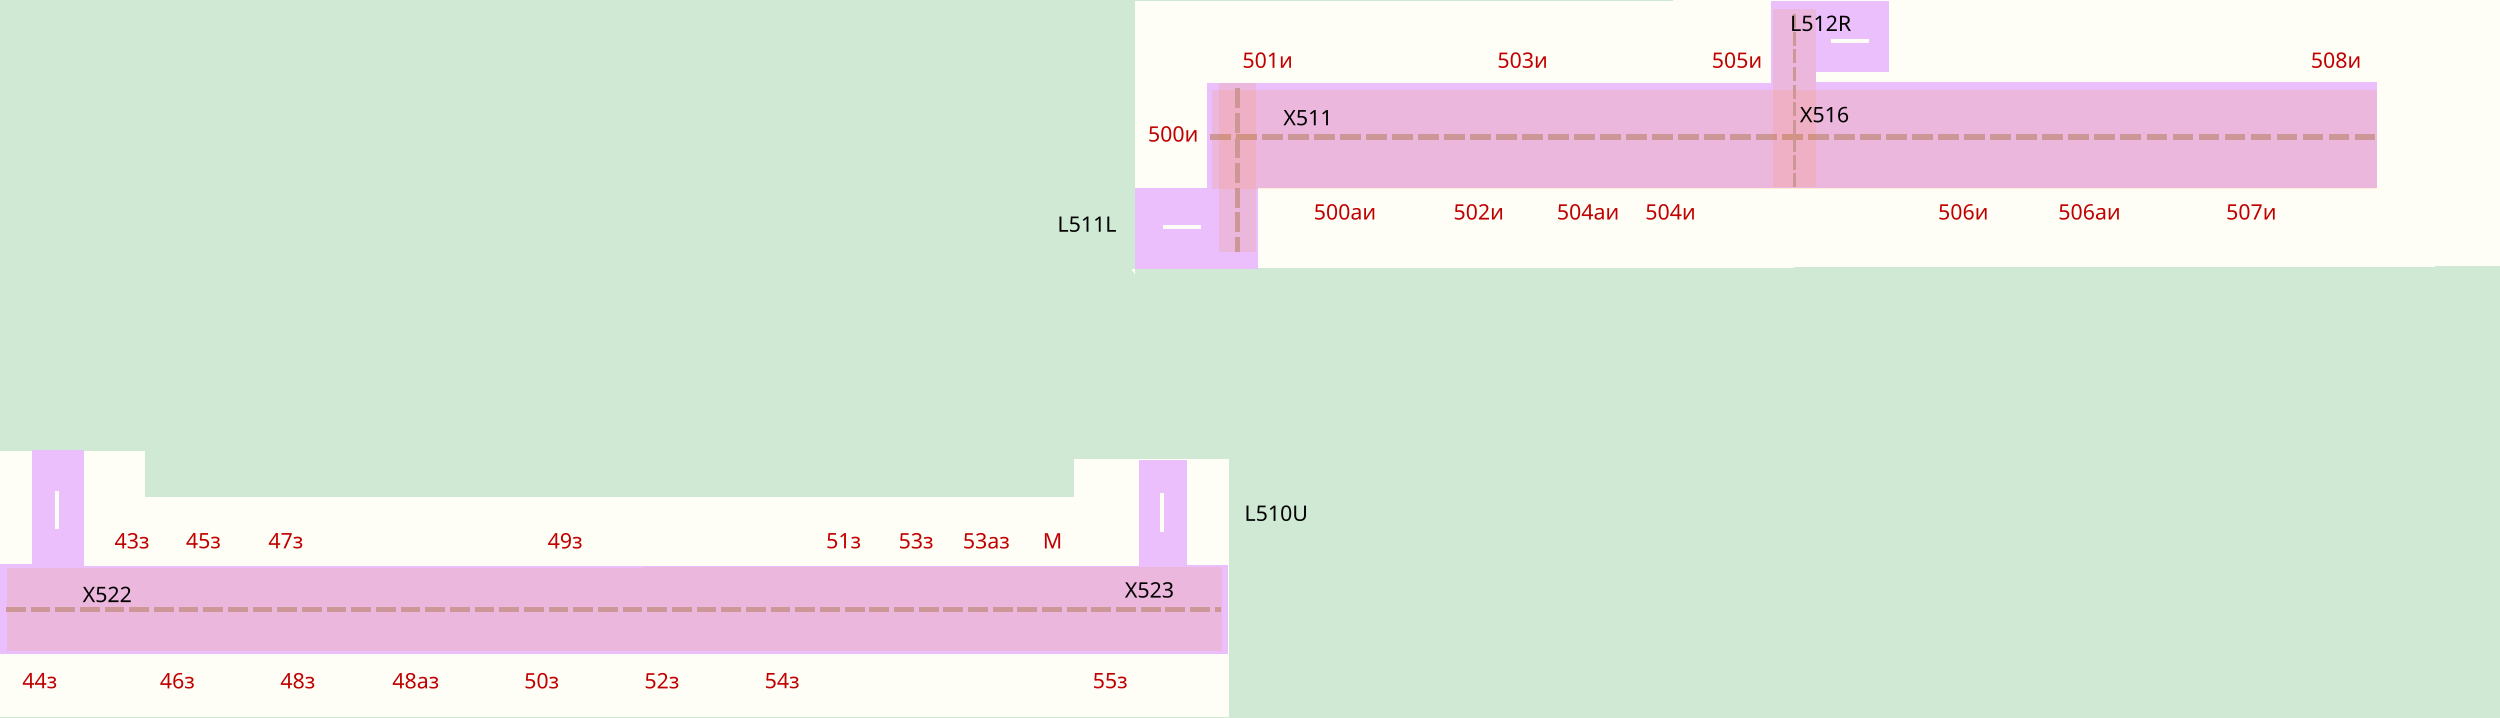
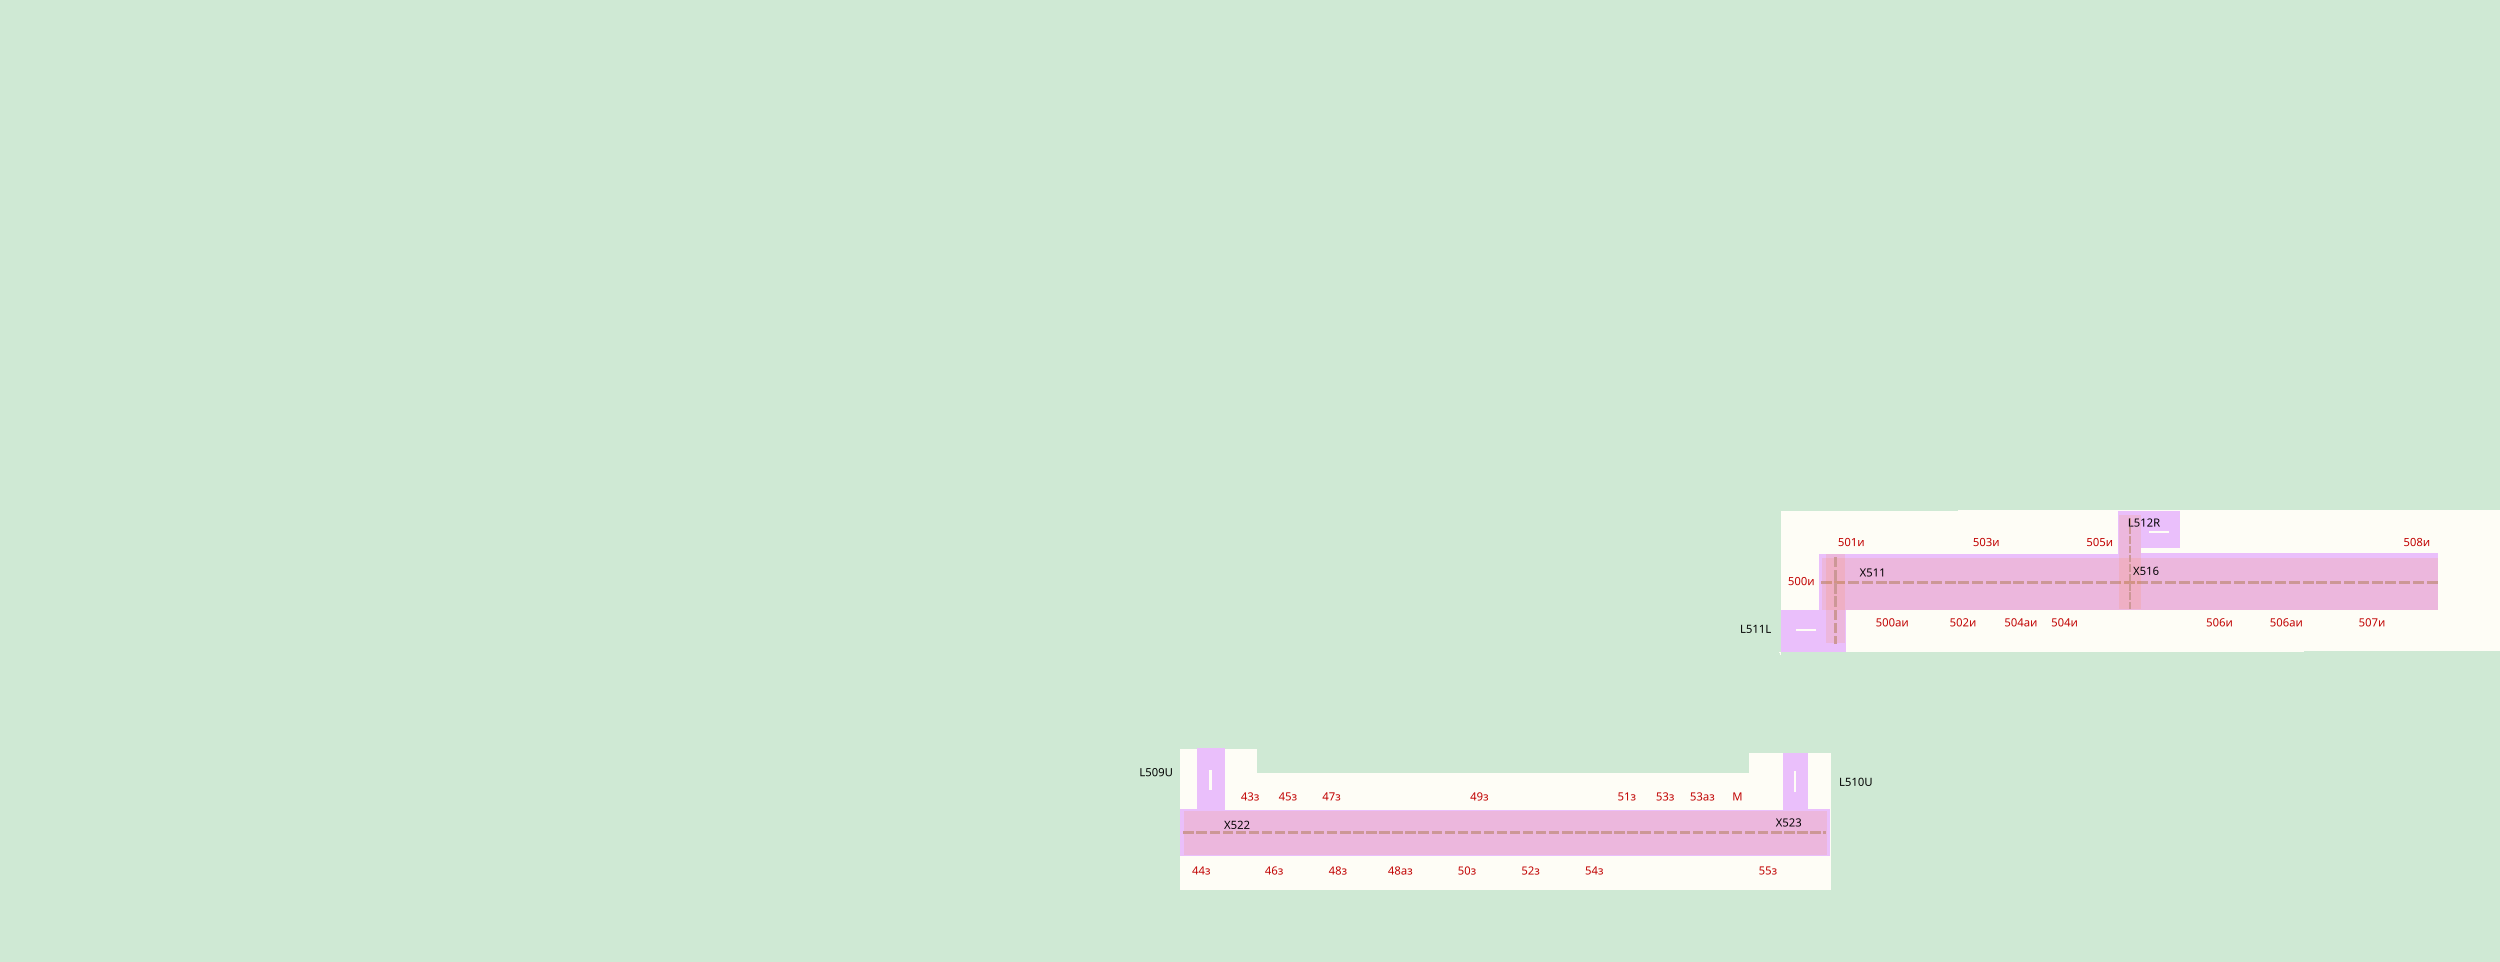
- <svg xmlns="http://www.w3.org/2000/svg" width="6.502in" height="1.866in" id="svg4690" version="1.1" viewBox="0 0 459.79 167.945" style="shape-rendering:crispEdges;enable-background:new">
+ <svg xmlns="http://www.w3.org/2000/svg" width="12.283in" height="4.722in" id="svg4690" version="1.1" viewBox="0 0 868.598 425" style="shape-rendering:crispEdges;enable-background:new">
  <defs id="defs4692">
    </defs>
-   <g id="layer2" style="display:inline" transform="translate(-587.9379,-226.6822)">
+   <g id="layer2" style="display:inline" transform="translate(-121.7844,-1.080227)">
    <rect style="color:#000000;clip-rule:nonzero;display:inline;overflow:visible;visibility:visible;opacity:1;isolation:auto;mix-blend-mode:normal;color-interpolation:sRGB;color-interpolation-filters:linearRGB;solid-color:#000000;solid-opacity:1;fill:#cfe9d4;fill-opacity:1;fill-rule:evenodd;stroke:none;stroke-width:40.459;stroke-linecap:butt;stroke-linejoin:miter;stroke-miterlimit:3.727;stroke-dasharray:none;stroke-dashoffset:0;stroke-opacity:1;color-rendering:auto;image-rendering:auto;shape-rendering:auto;text-rendering:auto;enable-background:accumulate" id="rect4369" width="1854" height="1114" x="-235" y="-301" />
    <path style="display:inline;fill:#fefdf6;fill-opacity:1;fill-rule:evenodd;stroke:none;stroke-width:3;stroke-linecap:butt;stroke-linejoin:miter;stroke-miterlimit:3.727;stroke-dasharray:none;stroke-opacity:1" d="m 791.978,334.126 20.836,0 0,60.501 -287.575,0 0,-0.587 0,-61.676 c 6.33,0.032 2.659,-0.031 13.989,-0.084 l 19.877,0.084 0,10.573 217.547,0 0,-8.811 15.576,0" id="path4965-8" />
    <path style="display:inline;fill:#fefdf6;fill-opacity:1;fill-rule:evenodd;stroke:none;stroke-width:3;stroke-linecap:butt;stroke-linejoin:miter;stroke-miterlimit:3.727;stroke-dasharray:none;stroke-opacity:1" d="m 790.87,290.915 c 0.094,-20.597 0.038,-43.445 0.038,-64.042 l 319.518,-0.19 0,62.357 -320.432,0.5" id="path6805-6" />
  </g>
-   <g id="layer1" style="display:inline" transform="translate(-587.9379,-226.6822)">
+   <g id="layer1" style="display:inline" transform="translate(-121.7844,-1.080227)">
    <path style="display:inline;fill:#eabffb;fill-opacity:1;fill-rule:evenodd;stroke:none;stroke-width:1px;stroke-linecap:butt;stroke-linejoin:miter;stroke-opacity:1" d="m 790.554,270.801 17.25,0 0,-24.75 132,0 0,-19.188 27.5,0 0,16.688 -17,0 0,2.25 131.25,0 0,25 -261.75,0 0,18.75 -28.875,0 0,-18.75 z" id="path4488" />
    <path style="fill:#eabffb;fill-opacity:1;fill-rule:evenodd;stroke:none;stroke-width:1px;stroke-linecap:butt;stroke-linejoin:miter;stroke-opacity:1" d="m 525,380 0,-21.25 7.75,0 0,-26.75 12.25,0 0,27.25 246.75,0 0,-25 11.25,0 0,24.75 9.75,0 0,20.75 -287.75,0 z" id="path4361" />
    <path style="display:inline;fill:#fefdf6;fill-opacity:1;fill-rule:evenodd;stroke:#fefdf6;stroke-width:1;stroke-linecap:butt;stroke-linejoin:miter;stroke-miterlimit:4;stroke-dasharray:none;stroke-opacity:1" d="m 953.799,236.293 8.865,0" id="path3349" />
    <path style="display:inline;fill:none;fill-rule:evenodd;stroke:#fefdf6;stroke-width:1;stroke-linecap:butt;stroke-linejoin:miter;stroke-miterlimit:4;stroke-dasharray:none;stroke-opacity:1" d="m 797.471,279.794 8.865,0" id="path3349-3" />
    <path style="display:inline;opacity:1;fill:none;fill-rule:evenodd;stroke:#fefdf6;stroke-width:1;stroke-linecap:butt;stroke-linejoin:miter;stroke-miterlimit:4;stroke-dasharray:none;stroke-opacity:1" d="m 538.606,341.549 0,9.072" id="path3349-3-0-6" />
    <path style="display:inline;opacity:1;fill:none;fill-rule:evenodd;stroke:#fefdf6;stroke-width:1;stroke-linecap:butt;stroke-linejoin:miter;stroke-miterlimit:4;stroke-dasharray:none;stroke-opacity:1" d="m 797.201,342.035 0,9.072" id="path3349-3-0" />
  </g>
-   <g id="layer4" style="display:inline;opacity:0.99" transform="translate(-587.9379,-226.6822)">
+   <g id="layer4" style="display:inline;opacity:0.99" transform="translate(-121.7844,-1.080227)">
    <rect style="display:inline;opacity:1;fill:#ff7b00;fill-opacity:0.121;stroke:none;stroke-width:1;stroke-miterlimit:4;stroke-dasharray:4, 1;stroke-dashoffset:0;stroke-opacity:1" id="rect4234-51-48-85" width="19.493" height="284.363" x="-379.105" y="526.806" transform="matrix(-2.125523e-4,-1,1,-1.3513822e-4,0,0)" />
    <text xml:space="preserve" style="font-style:normal;font-weight:normal;font-size:5px;line-height:125%;font-family:sans-serif;letter-spacing:0px;word-spacing:0px;display:inline;opacity:1;fill:#000000;fill-opacity:1;stroke:none;stroke-width:1px;stroke-linecap:butt;stroke-linejoin:miter;stroke-opacity:1" x="377.221" y="144.725" id="text4424">
      <tspan id="tspan4426" x="377.221" y="144.725" style="font-size:7.5px" />
    </text>
    <rect style="display:inline;opacity:1;fill:#ff7b00;fill-opacity:0.121;stroke:none;stroke-width:1;stroke-miterlimit:4;stroke-dasharray:4, 1;stroke-dashoffset:0;stroke-opacity:1" id="rect4234-51-48" width="23.166" height="272.65" x="-270.977" y="808.853" transform="matrix(-1.8301595e-4,-1,1,-1.5694774e-4,0,0)" />
    <path style="display:inline;opacity:1;fill:none;fill-rule:evenodd;stroke:#cc9795;stroke-width:1.218;stroke-linecap:butt;stroke-linejoin:miter;stroke-miterlimit:4;stroke-dasharray:4.873, 1.218;stroke-dashoffset:0;stroke-opacity:1" d="m 808.41,258.738 273.416,0" id="path8505-6-7" />
    <rect style="display:inline;opacity:1;fill:#ff7b00;fill-opacity:0.121;stroke:none;stroke-width:1;stroke-miterlimit:4;stroke-dasharray:4, 1;stroke-dashoffset:0;stroke-opacity:1" id="rect4234-51-48-8" width="8.684" height="39.357" x="810.487" y="246.274" transform="matrix(1,-6.6034152e-5,4.3498561e-4,0.9999999,0,0)" />
    <path style="display:inline;opacity:1;fill:none;fill-rule:evenodd;stroke:#cc9795;stroke-width:1.161;stroke-linecap:butt;stroke-linejoin:miter;stroke-miterlimit:4;stroke-dasharray:4.645, 1.161;stroke-dashoffset:0;stroke-opacity:1" d="m 814.945,247.386 0,38.371" id="path8505-6-7-9" />
    <text xml:space="preserve" style="font-style:normal;font-variant:normal;font-weight:normal;font-stretch:normal;font-size:5px;line-height:125%;font-family:sans-serif;-inkscape-font-specification:'sans-serif, Normal';text-align:start;letter-spacing:0px;word-spacing:0px;writing-mode:lr-tb;text-anchor:start;display:inline;opacity:1;fill:#000000;fill-opacity:1;stroke:none;stroke-width:1px;stroke-linecap:butt;stroke-linejoin:miter;stroke-opacity:1" x="825.643" y="256.003" id="text4428-89-7-1-0-1-2">
      <tspan id="tspan4528-30-1" x="825.643" y="256.003">X511</tspan>
    </text>
    <text xml:space="preserve" style="font-style:normal;font-weight:normal;font-size:40px;line-height:125%;font-family:sans-serif;letter-spacing:0px;word-spacing:0px;display:inline;opacity:1;fill:#000000;fill-opacity:1;stroke:none;stroke-width:1px;stroke-linecap:butt;stroke-linejoin:miter;stroke-opacity:1" x="805.784" y="255.296" id="text4778">
      <tspan id="tspan4780" x="805.784" y="255.296" />
    </text>
    <rect style="display:inline;opacity:1;fill:#ff7b00;fill-opacity:0.121;stroke:none;stroke-width:1;stroke-miterlimit:4;stroke-dasharray:4, 1;stroke-dashoffset:0;stroke-opacity:1" id="rect4234-51-48-8-3" width="10.096" height="41.692" x="940.069" y="228.761" transform="matrix(1,-6.0172861e-5,4.7735649e-4,0.9999999,0,0)" />
    <path style="display:inline;opacity:1;fill:none;fill-rule:evenodd;stroke:#cc9795;stroke-width:0.828;stroke-linecap:butt;stroke-linejoin:miter;stroke-miterlimit:4;stroke-dasharray:3.312, 0.828;stroke-dashoffset:0;stroke-opacity:1" d="m 945.236,229.94 0,40.648" id="path8505-6-7-9-22" />
    <text xml:space="preserve" style="font-style:normal;font-variant:normal;font-weight:normal;font-stretch:normal;font-size:5px;line-height:125%;font-family:sans-serif;-inkscape-font-specification:'sans-serif, Normal';text-align:start;letter-spacing:0px;word-spacing:0px;writing-mode:lr-tb;text-anchor:start;display:inline;opacity:1;fill:#000000;fill-opacity:1;stroke:none;stroke-width:1px;stroke-linecap:butt;stroke-linejoin:miter;stroke-opacity:1" x="507.132" y="344.325" id="text4428-00-9-8-1">
      <tspan id="tspan4518-5-0" x="507.132" y="344.325">L509U</tspan>
    </text>
    <text xml:space="preserve" style="font-style:normal;font-variant:normal;font-weight:normal;font-stretch:normal;font-size:5px;line-height:125%;font-family:sans-serif;-inkscape-font-specification:'sans-serif, Normal';text-align:start;letter-spacing:0px;word-spacing:0px;writing-mode:lr-tb;text-anchor:start;display:inline;opacity:1;fill:#000000;fill-opacity:1;stroke:none;stroke-width:1px;stroke-linecap:butt;stroke-linejoin:miter;stroke-opacity:1" x="816.535" y="348.603" id="text4428-00-9-8-5">
      <tspan id="tspan4518-5-37" x="816.535" y="348.603">L510U</tspan>
    </text>
    <flowRoot transform="translate(-2.0855,-1.382068)" xml:space="preserve" id="flowRoot4964" style="font-style:normal;font-weight:normal;font-size:40px;line-height:125%;font-family:sans-serif;letter-spacing:0px;word-spacing:0px;display:inline;opacity:1;fill:#000000;fill-opacity:1;stroke:none;stroke-width:1px;stroke-linecap:butt;stroke-linejoin:miter;stroke-opacity:1">
      <flowRegion id="flowRegion4966">
        <rect id="rect4968" width="1" height="140" x="598.5" y="213" />
      </flowRegion>
      <flowPara id="flowPara4970" />
    </flowRoot>
    <text xml:space="preserve" style="font-style:normal;font-variant:normal;font-weight:normal;font-stretch:normal;font-size:5px;line-height:125%;font-family:sans-serif;-inkscape-font-specification:'sans-serif, Normal';text-align:start;letter-spacing:0px;word-spacing:0px;writing-mode:lr-tb;text-anchor:start;display:inline;opacity:1;fill:#000000;fill-opacity:1;stroke:none;stroke-width:1px;stroke-linecap:butt;stroke-linejoin:miter;stroke-opacity:1" x="944.255" y="233.936" id="text4428-00-9-8-2">
      <tspan id="tspan4518-5-41" x="944.255" y="233.936">L512R</tspan>
    </text>
    <text xml:space="preserve" style="font-style:normal;font-variant:normal;font-weight:normal;font-stretch:normal;font-size:5px;line-height:125%;font-family:sans-serif;-inkscape-font-specification:'sans-serif, Normal';text-align:start;letter-spacing:0px;word-spacing:0px;writing-mode:lr-tb;text-anchor:start;display:inline;opacity:1;fill:#000000;fill-opacity:1;stroke:none;stroke-width:1px;stroke-linecap:butt;stroke-linejoin:miter;stroke-opacity:1" x="772.755" y="280.936" id="text4428-00-9-8-14">
      <tspan x="772.755" y="280.936" id="tspan4362">L511L</tspan>
    </text>
    <text xml:space="preserve" style="font-style:normal;font-variant:normal;font-weight:normal;font-stretch:normal;font-size:5px;line-height:125%;font-family:sans-serif;-inkscape-font-specification:'sans-serif, Normal';text-align:start;letter-spacing:0px;word-spacing:0px;writing-mode:lr-tb;text-anchor:start;display:inline;opacity:1;fill:#000000;fill-opacity:1;stroke:none;stroke-width:1px;stroke-linecap:butt;stroke-linejoin:miter;stroke-opacity:1" x="946.558" y="255.296" id="text4428-89-7-1-0-1-1-6-3">
      <tspan x="946.558" y="255.296" id="tspan4834-8">X516</tspan>
    </text>
    <path style="display:inline;opacity:1;fill:none;fill-rule:evenodd;stroke:#cc9795;stroke-width:1.155;stroke-linecap:butt;stroke-linejoin:miter;stroke-miterlimit:4;stroke-dasharray:4.62, 1.155;stroke-dashoffset:0;stroke-opacity:1" d="m 526.627,369.267 284.318,0" id="path8505-6-7-7" />
    <text xml:space="preserve" style="font-style:normal;font-variant:normal;font-weight:normal;font-stretch:normal;font-size:5px;line-height:125%;font-family:sans-serif;-inkscape-font-specification:'sans-serif, Normal';text-align:start;letter-spacing:0px;word-spacing:0px;writing-mode:lr-tb;text-anchor:start;display:inline;opacity:1;fill:#000000;fill-opacity:1;stroke:none;stroke-width:1px;stroke-linecap:butt;stroke-linejoin:miter;stroke-opacity:1" x="544.59" y="367.624" id="text4428-89-7-1-0-1-2-3">
      <tspan id="tspan4528-30-1-2" x="544.59" y="367.624">X522</tspan>
    </text>
    <text xml:space="preserve" style="font-style:normal;font-variant:normal;font-weight:normal;font-stretch:normal;font-size:5px;line-height:125%;font-family:sans-serif;-inkscape-font-specification:'sans-serif, Normal';text-align:start;letter-spacing:0px;word-spacing:0px;writing-mode:lr-tb;text-anchor:start;display:inline;opacity:1;fill:#000000;fill-opacity:1;stroke:none;stroke-width:1px;stroke-linecap:butt;stroke-linejoin:miter;stroke-opacity:1" x="788.542" y="366.563" id="text4428-89-7-1-0-1-2-7">
      <tspan id="tspan4528-30-1-0" x="788.542" y="366.563">X523</tspan>
      <tspan x="788.542" y="372.813" id="tspan3578" />
    </text>
  </g>
-   <g id="layer3" style="display:inline" transform="translate(-587.9379,-226.6822)">
+   <g id="layer3" style="display:inline" transform="translate(-121.7844,-1.080227)">
    <text id="text3792" y="355.024" x="568.747" style="font-style:normal;font-variant:normal;font-weight:normal;font-stretch:normal;font-size:5px;line-height:125%;font-family:sans-serif;-inkscape-font-specification:'sans-serif, Normal';text-align:start;letter-spacing:0px;word-spacing:0px;writing-mode:lr-tb;text-anchor:start;display:inline;fill:#c00000;fill-opacity:1;stroke:none;stroke-width:1px;stroke-linecap:butt;stroke-linejoin:miter;stroke-opacity:1" xml:space="preserve">
      <tspan y="355.024" x="568.747" id="tspan3794">45з</tspan>
      <tspan y="361.274" x="568.747" id="tspan3796" />
    </text>
    <text id="text3798" y="355.063" x="653.431" style="font-style:normal;font-variant:normal;font-weight:normal;font-stretch:normal;font-size:5px;line-height:125%;font-family:sans-serif;-inkscape-font-specification:'sans-serif, Normal';text-align:start;letter-spacing:0px;word-spacing:0px;writing-mode:lr-tb;text-anchor:start;display:inline;fill:#c00000;fill-opacity:1;stroke:none;stroke-width:1px;stroke-linecap:butt;stroke-linejoin:miter;stroke-opacity:1" xml:space="preserve">
      <tspan y="355.063" x="653.431" id="tspan3800">49з</tspan>
      <tspan y="361.313" x="653.431" id="tspan3802" />
    </text>
    <text id="text3804" y="355.031" x="718.614" style="font-style:normal;font-variant:normal;font-weight:normal;font-stretch:normal;font-size:5px;line-height:125%;font-family:sans-serif;-inkscape-font-specification:'sans-serif, Normal';text-align:start;letter-spacing:0px;word-spacing:0px;writing-mode:lr-tb;text-anchor:start;display:inline;fill:#c00000;fill-opacity:1;stroke:none;stroke-width:1px;stroke-linecap:butt;stroke-linejoin:miter;stroke-opacity:1" xml:space="preserve">
      <tspan y="355.031" x="718.614" id="tspan4373">51з</tspan>
      <tspan y="361.281" x="718.614" id="tspan3808" />
    </text>
    <text id="text3810" y="355.062" x="735.577" style="font-style:normal;font-variant:normal;font-weight:normal;font-stretch:normal;font-size:5px;line-height:125%;font-family:sans-serif;-inkscape-font-specification:'sans-serif, Normal';text-align:start;letter-spacing:0px;word-spacing:0px;writing-mode:lr-tb;text-anchor:start;display:inline;fill:#c00000;fill-opacity:1;stroke:none;stroke-width:1px;stroke-linecap:butt;stroke-linejoin:miter;stroke-opacity:1" xml:space="preserve">
      <tspan y="355.062" x="735.577" id="tspan3812">53з</tspan>
    </text>
    <text id="text3814" y="355.062" x="750.622" style="font-style:normal;font-variant:normal;font-weight:normal;font-stretch:normal;font-size:5px;line-height:125%;font-family:sans-serif;-inkscape-font-specification:'sans-serif, Normal';text-align:start;letter-spacing:0px;word-spacing:0px;writing-mode:lr-tb;text-anchor:start;display:inline;fill:#c00000;fill-opacity:1;stroke:none;stroke-width:1px;stroke-linecap:butt;stroke-linejoin:miter;stroke-opacity:1" xml:space="preserve">
      <tspan y="355.062" x="750.622" id="tspan3816">53аз</tspan>
      <tspan y="361.312" x="750.622" id="tspan3818" />
    </text>
    <text id="text3820" y="355.062" x="769.341" style="font-style:normal;font-variant:normal;font-weight:normal;font-stretch:normal;font-size:5px;line-height:125%;font-family:sans-serif;-inkscape-font-specification:'sans-serif, Normal';text-align:start;letter-spacing:0px;word-spacing:0px;writing-mode:lr-tb;text-anchor:start;display:inline;fill:#c00000;fill-opacity:1;stroke:none;stroke-width:1px;stroke-linecap:butt;stroke-linejoin:miter;stroke-opacity:1" xml:space="preserve">
      <tspan y="355.062" x="769.341" id="tspan3824">М</tspan>
    </text>
    <text xml:space="preserve" style="font-style:normal;font-variant:normal;font-weight:normal;font-stretch:normal;font-size:5px;line-height:125%;font-family:sans-serif;-inkscape-font-specification:'sans-serif, Normal';text-align:start;letter-spacing:0px;word-spacing:0px;writing-mode:lr-tb;text-anchor:start;display:inline;fill:#c00000;fill-opacity:1;stroke:none;stroke-width:1px;stroke-linecap:butt;stroke-linejoin:miter;stroke-opacity:1" x="530.448" y="387.789" id="text3842">
      <tspan id="tspan3844" x="530.448" y="387.789">44з</tspan>
      <tspan id="tspan3846" x="530.448" y="394.039" />
    </text>
    <text xml:space="preserve" style="font-style:normal;font-variant:normal;font-weight:normal;font-stretch:normal;font-size:5px;line-height:125%;font-family:sans-serif;-inkscape-font-specification:'sans-serif, Normal';text-align:start;letter-spacing:0px;word-spacing:0px;writing-mode:lr-tb;text-anchor:start;display:inline;fill:#c00000;fill-opacity:1;stroke:none;stroke-width:1px;stroke-linecap:butt;stroke-linejoin:miter;stroke-opacity:1" x="562.652" y="387.817" id="text3848">
      <tspan id="tspan3850" x="562.652" y="387.817">46з</tspan>
      <tspan id="tspan3852" x="562.652" y="394.067" />
    </text>
    <text xml:space="preserve" style="font-style:normal;font-variant:normal;font-weight:normal;font-stretch:normal;font-size:5px;line-height:125%;font-family:sans-serif;-inkscape-font-specification:'sans-serif, Normal';text-align:start;letter-spacing:0px;word-spacing:0px;writing-mode:lr-tb;text-anchor:start;display:inline;fill:#c00000;fill-opacity:1;stroke:none;stroke-width:1px;stroke-linecap:butt;stroke-linejoin:miter;stroke-opacity:1" x="590.855" y="387.821" id="text3854">
      <tspan id="tspan3856" x="590.855" y="387.821">48з</tspan>
    </text>
    <text xml:space="preserve" style="font-style:normal;font-variant:normal;font-weight:normal;font-stretch:normal;font-size:5px;line-height:125%;font-family:sans-serif;-inkscape-font-specification:'sans-serif, Normal';text-align:start;letter-spacing:0px;word-spacing:0px;writing-mode:lr-tb;text-anchor:start;display:inline;fill:#c00000;fill-opacity:1;stroke:none;stroke-width:1px;stroke-linecap:butt;stroke-linejoin:miter;stroke-opacity:1" x="617.059" y="387.821" id="text3858">
      <tspan id="tspan3860" x="617.059" y="387.821">48аз</tspan>
      <tspan id="tspan3862" x="617.059" y="394.071" />
    </text>
    <text xml:space="preserve" style="font-style:normal;font-variant:normal;font-weight:normal;font-stretch:normal;font-size:5px;line-height:125%;font-family:sans-serif;-inkscape-font-specification:'sans-serif, Normal';text-align:start;letter-spacing:0px;word-spacing:0px;writing-mode:lr-tb;text-anchor:start;display:inline;fill:#c00000;fill-opacity:1;stroke:none;stroke-width:1px;stroke-linecap:butt;stroke-linejoin:miter;stroke-opacity:1" x="676.082" y="387.821" id="text3864">
      <tspan id="tspan3866" x="676.082" y="387.821">52з</tspan>
    </text>
    <text id="text3868" y="387.783" x="781.017" style="font-style:normal;font-variant:normal;font-weight:normal;font-stretch:normal;font-size:5px;line-height:125%;font-family:sans-serif;-inkscape-font-specification:'sans-serif, Normal';text-align:start;letter-spacing:0px;word-spacing:0px;writing-mode:lr-tb;text-anchor:start;display:inline;fill:#c00000;fill-opacity:1;stroke:none;stroke-width:1px;stroke-linecap:butt;stroke-linejoin:miter;stroke-opacity:1" xml:space="preserve">
      <tspan y="387.783" x="781.017" id="tspan3870">55з</tspan>
    </text>
    <text id="text3872" y="387.82" x="647.937" style="font-style:normal;font-variant:normal;font-weight:normal;font-stretch:normal;font-size:5px;line-height:125%;font-family:sans-serif;-inkscape-font-specification:'sans-serif, Normal';text-align:start;letter-spacing:0px;word-spacing:0px;writing-mode:lr-tb;text-anchor:start;display:inline;fill:#c00000;fill-opacity:1;stroke:none;stroke-width:1px;stroke-linecap:butt;stroke-linejoin:miter;stroke-opacity:1" xml:space="preserve">
      <tspan y="387.82" x="647.937" id="tspan3874">50з</tspan>
    </text>
    <text id="text3876" y="387.783" x="704.227" style="font-style:normal;font-variant:normal;font-weight:normal;font-stretch:normal;font-size:5px;line-height:125%;font-family:sans-serif;-inkscape-font-specification:'sans-serif, Normal';text-align:start;letter-spacing:0px;word-spacing:0px;writing-mode:lr-tb;text-anchor:start;display:inline;fill:#c00000;fill-opacity:1;stroke:none;stroke-width:1px;stroke-linecap:butt;stroke-linejoin:miter;stroke-opacity:1" xml:space="preserve">
      <tspan y="387.783" x="704.227" id="tspan3878">54з</tspan>
    </text>
    <text id="text3792-6" y="355.062" x="552.048" style="font-style:normal;font-variant:normal;font-weight:normal;font-stretch:normal;font-size:5px;line-height:125%;font-family:sans-serif;-inkscape-font-specification:'sans-serif, Normal';text-align:start;letter-spacing:0px;word-spacing:0px;writing-mode:lr-tb;text-anchor:start;display:inline;fill:#c00000;fill-opacity:1;stroke:none;stroke-width:1px;stroke-linecap:butt;stroke-linejoin:miter;stroke-opacity:1" xml:space="preserve">
      <tspan y="355.062" x="552.048" id="tspan3794-3">43з</tspan>
      <tspan y="361.312" x="552.048" id="tspan3796-7" />
    </text>
    <text id="text3792-6-7" y="355.031" x="588.048" style="font-style:normal;font-variant:normal;font-weight:normal;font-stretch:normal;font-size:5px;line-height:125%;font-family:sans-serif;-inkscape-font-specification:'sans-serif, Normal';text-align:start;letter-spacing:0px;word-spacing:0px;writing-mode:lr-tb;text-anchor:start;display:inline;fill:#c00000;fill-opacity:1;stroke:none;stroke-width:1px;stroke-linecap:butt;stroke-linejoin:miter;stroke-opacity:1" xml:space="preserve">
      <tspan y="355.031" x="588.048" id="tspan3794-3-2">47з</tspan>
      <tspan y="361.281" x="588.048" id="tspan3796-7-0" />
    </text>
    <text id="text3792-5" y="242.557" x="816.055" style="font-style:normal;font-variant:normal;font-weight:normal;font-stretch:normal;font-size:5px;line-height:125%;font-family:sans-serif;-inkscape-font-specification:'sans-serif, Normal';text-align:start;letter-spacing:0px;word-spacing:0px;writing-mode:lr-tb;text-anchor:start;display:inline;fill:#c00000;fill-opacity:1;stroke:none;stroke-width:1px;stroke-linecap:butt;stroke-linejoin:miter;stroke-opacity:1" xml:space="preserve">
      <tspan y="242.557" x="816.055" id="tspan3796-8">501и</tspan>
    </text>
    <text id="text3798-7" y="242.557" x="875.738" style="font-style:normal;font-variant:normal;font-weight:normal;font-stretch:normal;font-size:5px;line-height:125%;font-family:sans-serif;-inkscape-font-specification:'sans-serif, Normal';text-align:start;letter-spacing:0px;word-spacing:0px;writing-mode:lr-tb;text-anchor:start;display:inline;fill:#c00000;fill-opacity:1;stroke:none;stroke-width:1px;stroke-linecap:butt;stroke-linejoin:miter;stroke-opacity:1" xml:space="preserve">
      <tspan y="242.557" x="875.738" id="tspan3802-1">503и</tspan>
    </text>
    <text id="text3804-3" y="242.557" x="925.921" style="font-style:normal;font-variant:normal;font-weight:normal;font-stretch:normal;font-size:5px;line-height:125%;font-family:sans-serif;-inkscape-font-specification:'sans-serif, Normal';text-align:start;letter-spacing:0px;word-spacing:0px;writing-mode:lr-tb;text-anchor:start;display:inline;fill:#c00000;fill-opacity:1;stroke:none;stroke-width:1px;stroke-linecap:butt;stroke-linejoin:miter;stroke-opacity:1" xml:space="preserve">
      <tspan y="242.557" x="925.921" id="tspan3808-9">505и</tspan>
    </text>
    <text id="text3820-3" y="242.557" x="1066.148" style="font-style:normal;font-variant:normal;font-weight:normal;font-stretch:normal;font-size:5px;line-height:125%;font-family:sans-serif;-inkscape-font-specification:'sans-serif, Normal';text-align:start;letter-spacing:0px;word-spacing:0px;writing-mode:lr-tb;text-anchor:start;display:inline;fill:#c00000;fill-opacity:1;stroke:none;stroke-width:1px;stroke-linecap:butt;stroke-linejoin:miter;stroke-opacity:1" xml:space="preserve">
      <tspan y="242.557" x="1066.148" id="tspan3657">508и</tspan>
    </text>
    <text xml:space="preserve" style="font-style:normal;font-variant:normal;font-weight:normal;font-stretch:normal;font-size:5px;line-height:125%;font-family:sans-serif;-inkscape-font-specification:'sans-serif, Normal';text-align:start;letter-spacing:0px;word-spacing:0px;writing-mode:lr-tb;text-anchor:start;display:inline;fill:#c00000;fill-opacity:1;stroke:none;stroke-width:1px;stroke-linecap:butt;stroke-linejoin:miter;stroke-opacity:1" x="832.755" y="278.071" id="text3842-5">
      <tspan id="tspan3846-8" x="832.755" y="278.071">500аи</tspan>
    </text>
    <text xml:space="preserve" style="font-style:normal;font-variant:normal;font-weight:normal;font-stretch:normal;font-size:5px;line-height:125%;font-family:sans-serif;-inkscape-font-specification:'sans-serif, Normal';text-align:start;letter-spacing:0px;word-spacing:0px;writing-mode:lr-tb;text-anchor:start;display:inline;fill:#c00000;fill-opacity:1;stroke:none;stroke-width:1px;stroke-linecap:butt;stroke-linejoin:miter;stroke-opacity:1" x="865.459" y="278.071" id="text3848-7">
      <tspan id="tspan3852-0" x="865.459" y="278.071">502и</tspan>
    </text>
    <text xml:space="preserve" style="font-style:normal;font-variant:normal;font-weight:normal;font-stretch:normal;font-size:5px;line-height:125%;font-family:sans-serif;-inkscape-font-specification:'sans-serif, Normal';text-align:start;letter-spacing:0px;word-spacing:0px;writing-mode:lr-tb;text-anchor:start;display:inline;fill:#c00000;fill-opacity:1;stroke:none;stroke-width:1px;stroke-linecap:butt;stroke-linejoin:miter;stroke-opacity:1" x="889.662" y="278.071" id="text3854-4">
      <tspan id="tspan3856-1" x="889.662" y="278.071">504аи</tspan>
    </text>
    <text xml:space="preserve" style="font-style:normal;font-variant:normal;font-weight:normal;font-stretch:normal;font-size:5px;line-height:125%;font-family:sans-serif;-inkscape-font-specification:'sans-serif, Normal';text-align:start;letter-spacing:0px;word-spacing:0px;writing-mode:lr-tb;text-anchor:start;display:inline;fill:#c00000;fill-opacity:1;stroke:none;stroke-width:1px;stroke-linecap:butt;stroke-linejoin:miter;stroke-opacity:1" x="910.366" y="278.071" id="text3858-1">
      <tspan id="tspan3862-0" x="910.366" y="278.071">504и</tspan>
    </text>
    <text xml:space="preserve" style="font-style:normal;font-variant:normal;font-weight:normal;font-stretch:normal;font-size:5px;line-height:125%;font-family:sans-serif;-inkscape-font-specification:'sans-serif, Normal';text-align:start;letter-spacing:0px;word-spacing:0px;writing-mode:lr-tb;text-anchor:start;display:inline;fill:#c00000;fill-opacity:1;stroke:none;stroke-width:1px;stroke-linecap:butt;stroke-linejoin:miter;stroke-opacity:1" x="978.889" y="278.071" id="text3864-3">
      <tspan id="tspan3866-0" x="978.889" y="278.071">506и</tspan>
    </text>
    <text id="text3868-5" y="278.071" x="1046.325" style="font-style:normal;font-variant:normal;font-weight:normal;font-stretch:normal;font-size:5px;line-height:125%;font-family:sans-serif;-inkscape-font-specification:'sans-serif, Normal';text-align:start;letter-spacing:0px;word-spacing:0px;writing-mode:lr-tb;text-anchor:start;display:inline;fill:#c00000;fill-opacity:1;stroke:none;stroke-width:1px;stroke-linecap:butt;stroke-linejoin:miter;stroke-opacity:1" xml:space="preserve">
      <tspan y="278.071" x="1046.325" id="tspan3870-5">507и</tspan>
    </text>
    <text id="text3876-2" y="278.071" x="1007.034" style="font-style:normal;font-variant:normal;font-weight:normal;font-stretch:normal;font-size:5px;line-height:125%;font-family:sans-serif;-inkscape-font-specification:'sans-serif, Normal';text-align:start;letter-spacing:0px;word-spacing:0px;writing-mode:lr-tb;text-anchor:start;display:inline;fill:#c00000;fill-opacity:1;stroke:none;stroke-width:1px;stroke-linecap:butt;stroke-linejoin:miter;stroke-opacity:1" xml:space="preserve">
      <tspan y="278.071" x="1007.034" id="tspan3878-9">506аи</tspan>
    </text>
    <text id="text3792-5-9" y="259.824" x="793.946" style="font-style:normal;font-variant:normal;font-weight:normal;font-stretch:normal;font-size:5px;line-height:125%;font-family:sans-serif;-inkscape-font-specification:'sans-serif, Normal';text-align:start;letter-spacing:0px;word-spacing:0px;writing-mode:lr-tb;text-anchor:start;display:inline;fill:#c00000;fill-opacity:1;stroke:none;stroke-width:1px;stroke-linecap:butt;stroke-linejoin:miter;stroke-opacity:1" xml:space="preserve">
      <tspan y="259.824" x="793.946" id="tspan3796-8-2">500и</tspan>
    </text>
  </g>
</svg>
